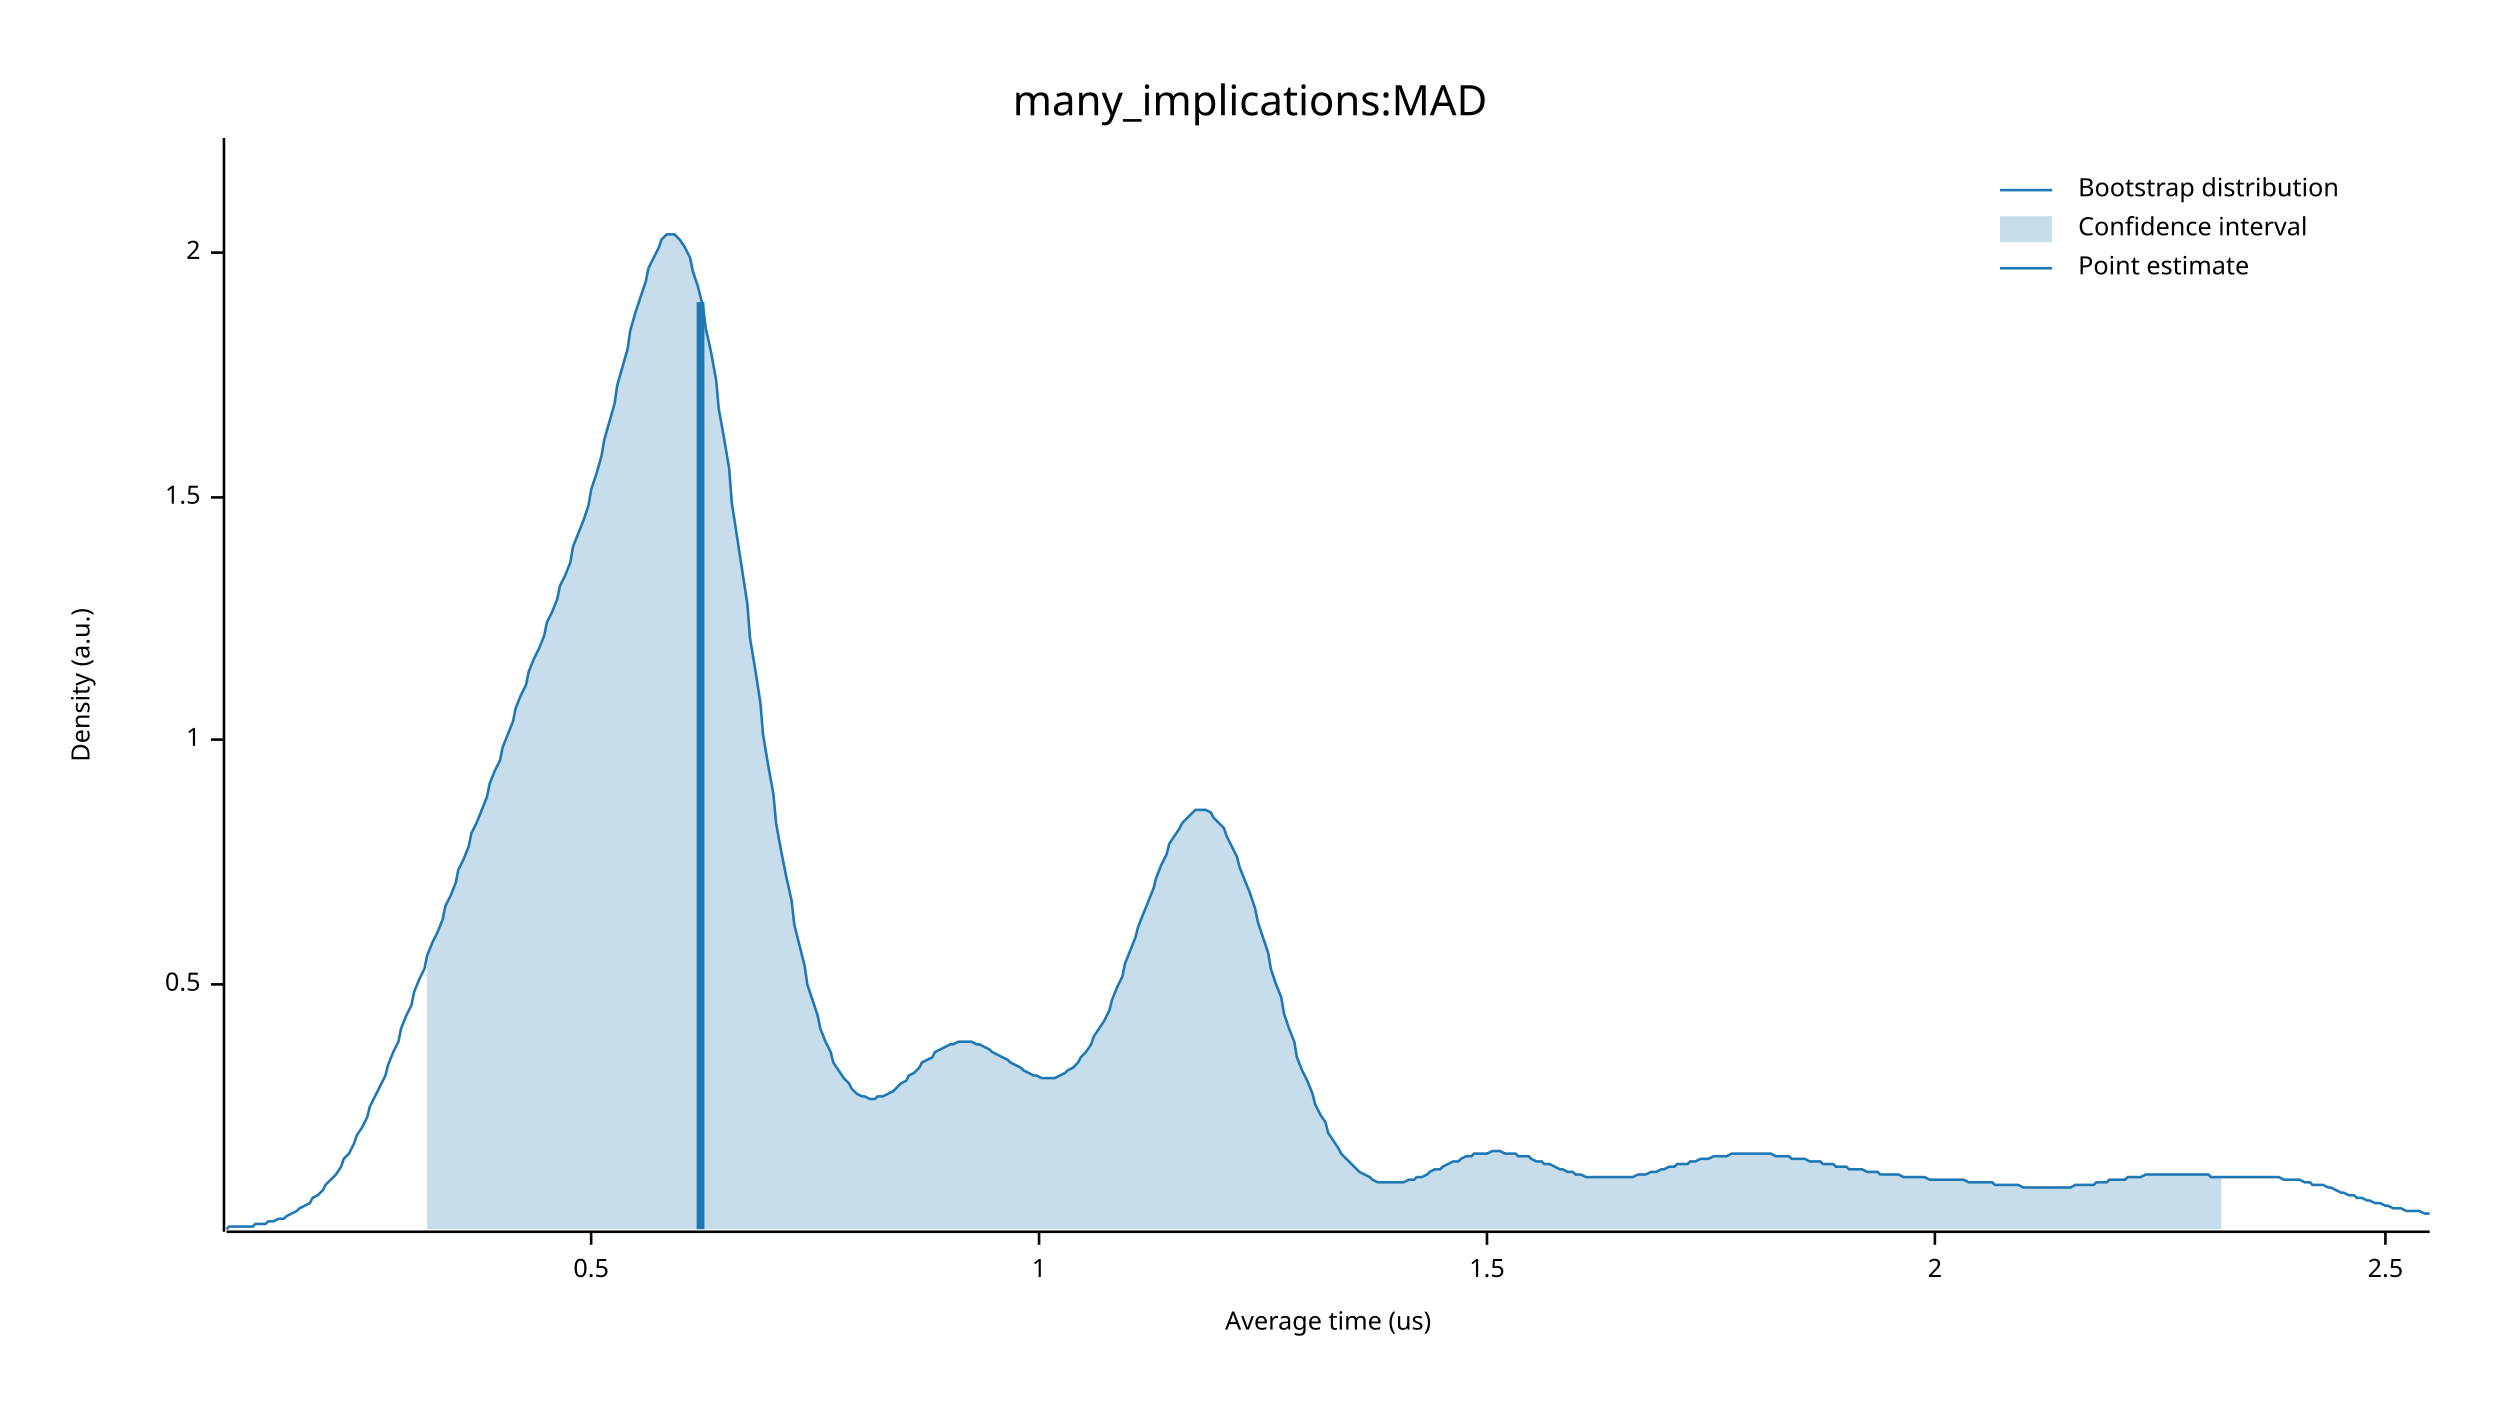
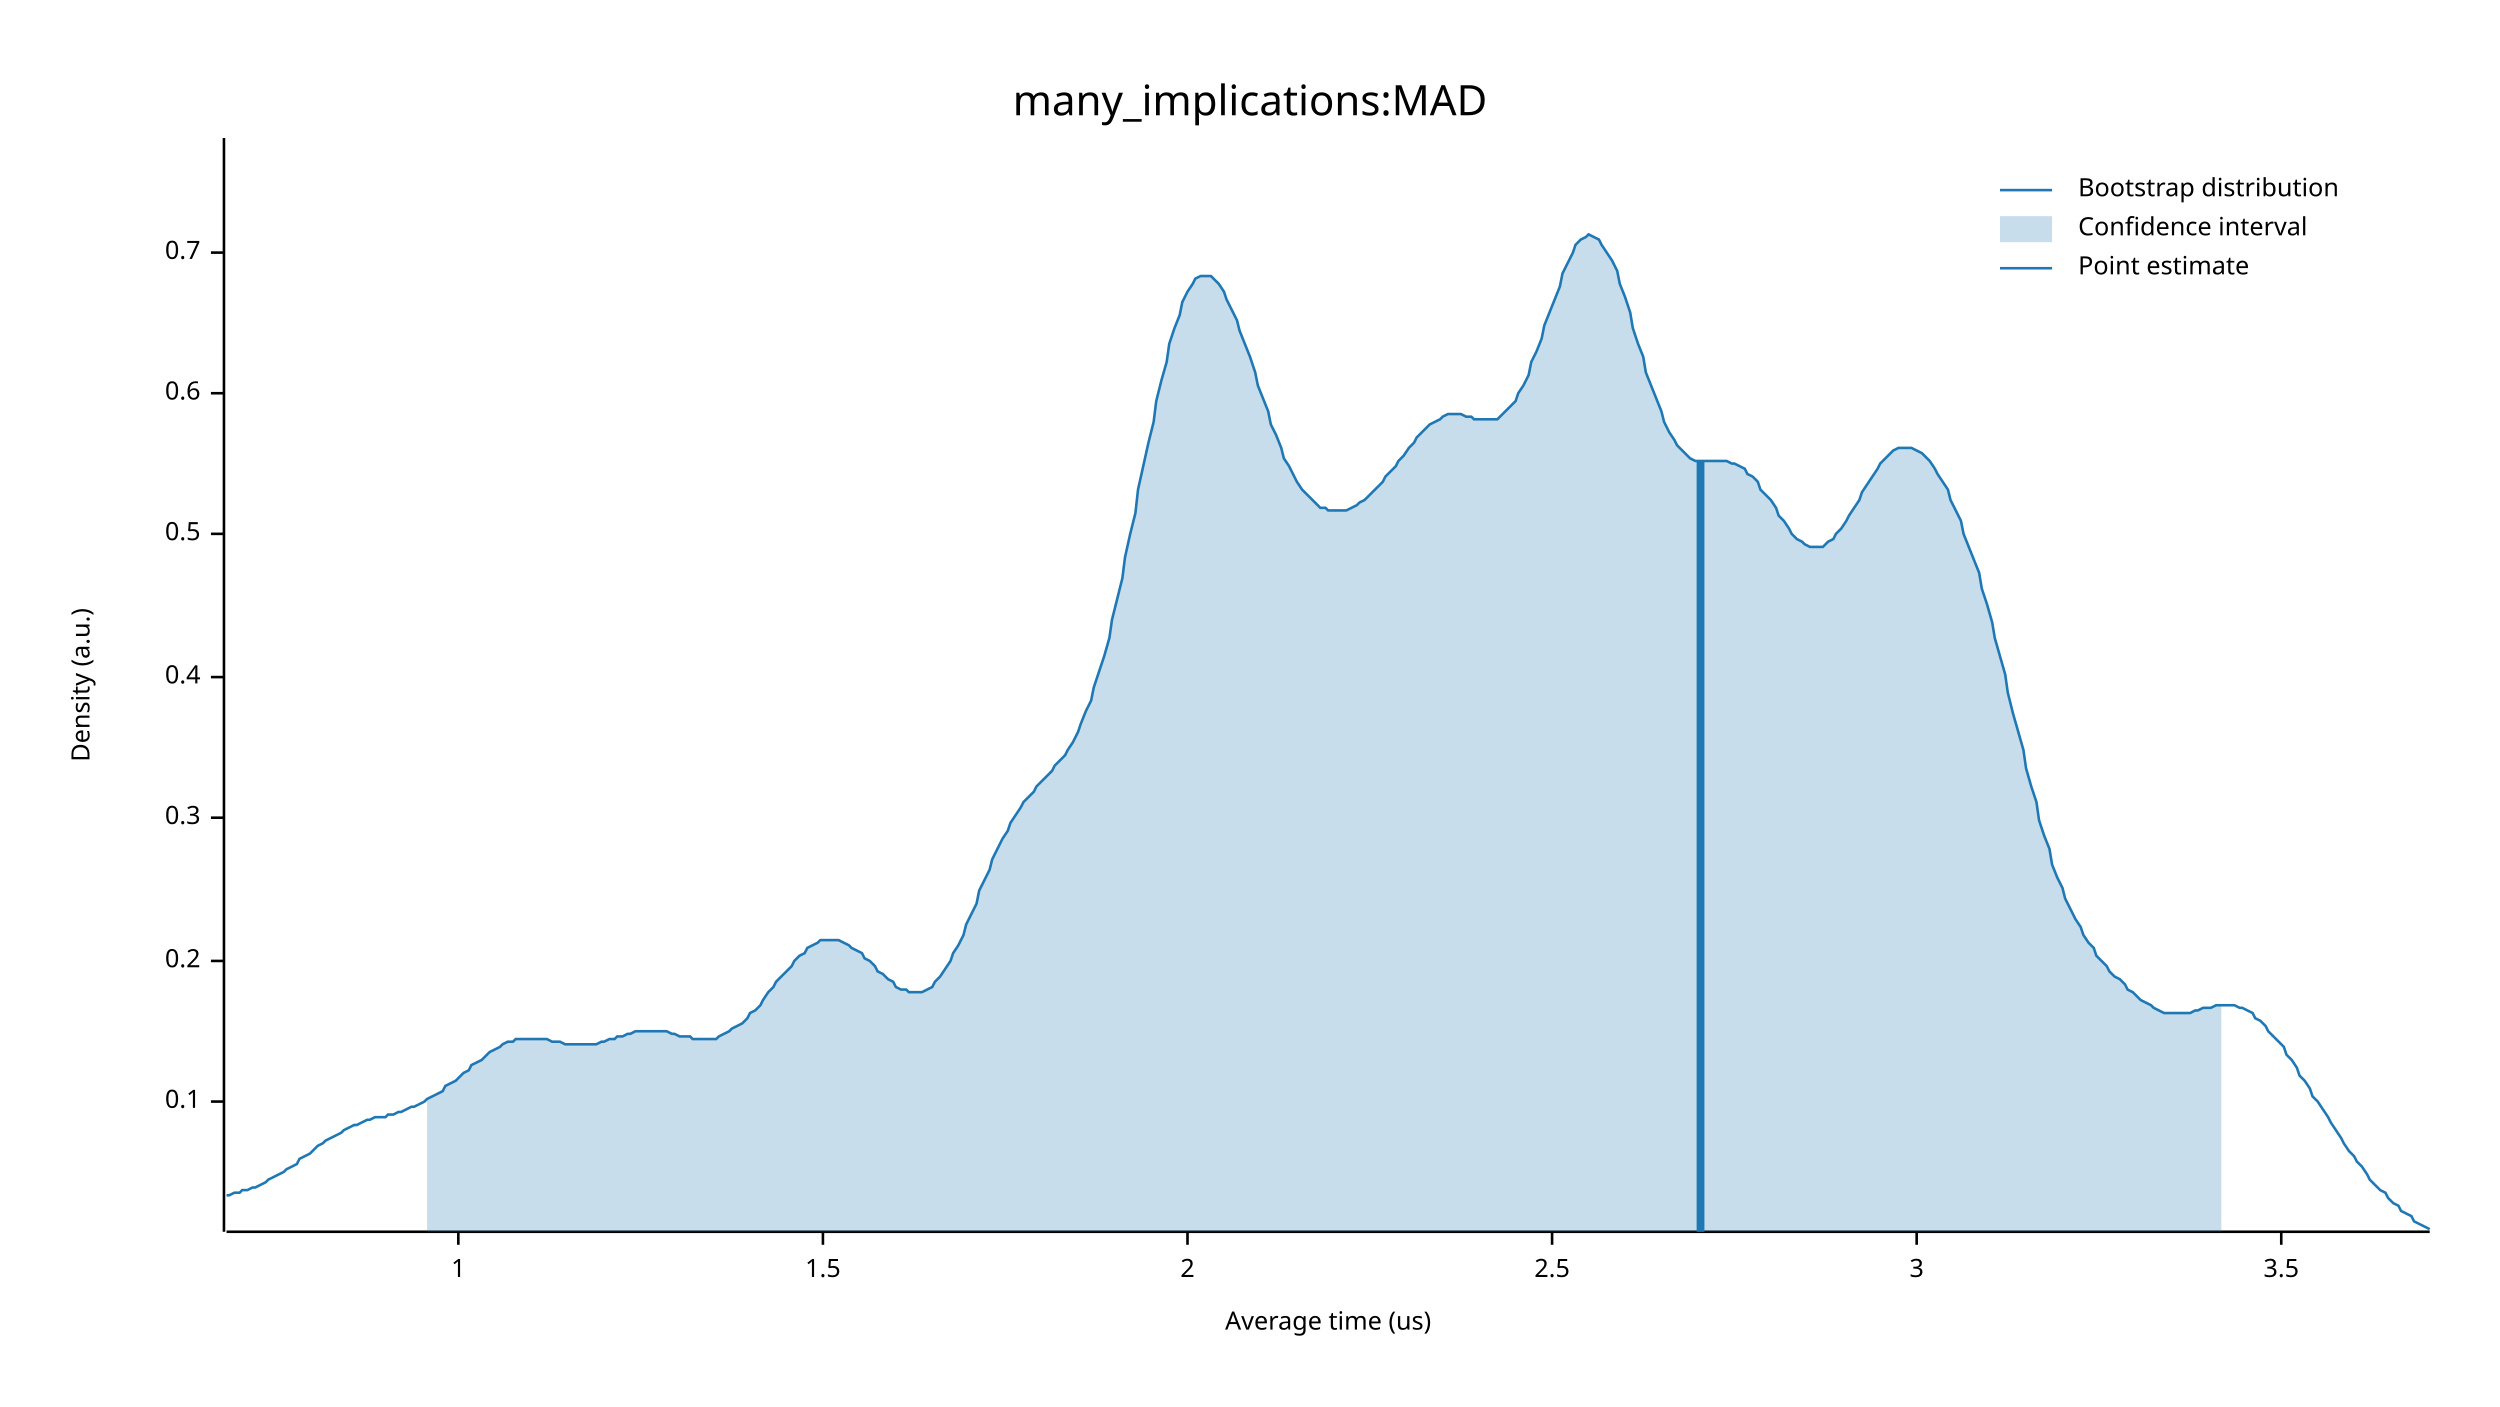
<svg xmlns="http://www.w3.org/2000/svg" width="960" height="540" viewBox="0 0 960 540">
  <text x="480" y="32" dy="0.76em" text-anchor="middle" font-family="sans-serif" font-size="16.129" opacity="1" fill="#000000">
many_implications:MAD
</text>
  <text x="27" y="263" dy="0.76em" text-anchor="middle" font-family="sans-serif" font-size="9.677" opacity="1" fill="#000000" transform="rotate(270, 27, 263)">
Density (a.u.)
</text>
  <text x="510" y="513" dy="-0.5ex" text-anchor="middle" font-family="sans-serif" font-size="9.677" opacity="1" fill="#000000">
Average time (us)
</text>
  <polyline fill="none" opacity="1" stroke="#000000" stroke-width="1" points="86,53 86,473 " />
-   <text x="77" y="378" dy="0.5ex" text-anchor="end" font-family="sans-serif" font-size="9.677" opacity="1" fill="#000000">
+   <text x="77" y="423" dy="0.5ex" text-anchor="end" font-family="sans-serif" font-size="9.677" opacity="1" fill="#000000">
+ 0.1
+ </text>
+   <polyline fill="none" opacity="1" stroke="#000000" stroke-width="1" points="81,423 86,423 " />
+   <text x="77" y="369" dy="0.5ex" text-anchor="end" font-family="sans-serif" font-size="9.677" opacity="1" fill="#000000">
+ 0.2
+ </text>
+   <polyline fill="none" opacity="1" stroke="#000000" stroke-width="1" points="81,369 86,369 " />
+   <text x="77" y="314" dy="0.5ex" text-anchor="end" font-family="sans-serif" font-size="9.677" opacity="1" fill="#000000">
+ 0.3
+ </text>
+   <polyline fill="none" opacity="1" stroke="#000000" stroke-width="1" points="81,314 86,314 " />
+   <text x="77" y="260" dy="0.5ex" text-anchor="end" font-family="sans-serif" font-size="9.677" opacity="1" fill="#000000">
+ 0.4
+ </text>
+   <polyline fill="none" opacity="1" stroke="#000000" stroke-width="1" points="81,260 86,260 " />
+   <text x="77" y="205" dy="0.5ex" text-anchor="end" font-family="sans-serif" font-size="9.677" opacity="1" fill="#000000">
0.5
</text>
-   <polyline fill="none" opacity="1" stroke="#000000" stroke-width="1" points="81,378 86,378 " />
-   <text x="77" y="284" dy="0.5ex" text-anchor="end" font-family="sans-serif" font-size="9.677" opacity="1" fill="#000000">
- 1
+   <polyline fill="none" opacity="1" stroke="#000000" stroke-width="1" points="81,205 86,205 " />
+   <text x="77" y="151" dy="0.5ex" text-anchor="end" font-family="sans-serif" font-size="9.677" opacity="1" fill="#000000">
+ 0.6
</text>
-   <polyline fill="none" opacity="1" stroke="#000000" stroke-width="1" points="81,284 86,284 " />
-   <text x="77" y="191" dy="0.5ex" text-anchor="end" font-family="sans-serif" font-size="9.677" opacity="1" fill="#000000">
- 1.5
- </text>
-   <polyline fill="none" opacity="1" stroke="#000000" stroke-width="1" points="81,191 86,191 " />
+   <polyline fill="none" opacity="1" stroke="#000000" stroke-width="1" points="81,151 86,151 " />
  <text x="77" y="97" dy="0.5ex" text-anchor="end" font-family="sans-serif" font-size="9.677" opacity="1" fill="#000000">
- 2
+ 0.7
</text>
  <polyline fill="none" opacity="1" stroke="#000000" stroke-width="1" points="81,97 86,97 " />
  <polyline fill="none" opacity="1" stroke="#000000" stroke-width="1" points="87,473 933,473 " />
-   <text x="227" y="483" dy="0.76em" text-anchor="middle" font-family="sans-serif" font-size="9.677" opacity="1" fill="#000000">
- 0.5
- </text>
-   <polyline fill="none" opacity="1" stroke="#000000" stroke-width="1" points="227,473 227,478 " />
-   <text x="399" y="483" dy="0.76em" text-anchor="middle" font-family="sans-serif" font-size="9.677" opacity="1" fill="#000000">
+   <text x="176" y="483" dy="0.76em" text-anchor="middle" font-family="sans-serif" font-size="9.677" opacity="1" fill="#000000">
1
</text>
-   <polyline fill="none" opacity="1" stroke="#000000" stroke-width="1" points="399,473 399,478 " />
-   <text x="571" y="483" dy="0.76em" text-anchor="middle" font-family="sans-serif" font-size="9.677" opacity="1" fill="#000000">
+   <polyline fill="none" opacity="1" stroke="#000000" stroke-width="1" points="176,473 176,478 " />
+   <text x="316" y="483" dy="0.76em" text-anchor="middle" font-family="sans-serif" font-size="9.677" opacity="1" fill="#000000">
1.5
</text>
-   <polyline fill="none" opacity="1" stroke="#000000" stroke-width="1" points="571,473 571,478 " />
-   <text x="743" y="483" dy="0.76em" text-anchor="middle" font-family="sans-serif" font-size="9.677" opacity="1" fill="#000000">
+   <polyline fill="none" opacity="1" stroke="#000000" stroke-width="1" points="316,473 316,478 " />
+   <text x="456" y="483" dy="0.76em" text-anchor="middle" font-family="sans-serif" font-size="9.677" opacity="1" fill="#000000">
2
</text>
-   <polyline fill="none" opacity="1" stroke="#000000" stroke-width="1" points="743,473 743,478 " />
-   <text x="916" y="483" dy="0.76em" text-anchor="middle" font-family="sans-serif" font-size="9.677" opacity="1" fill="#000000">
+   <polyline fill="none" opacity="1" stroke="#000000" stroke-width="1" points="456,473 456,478 " />
+   <text x="596" y="483" dy="0.76em" text-anchor="middle" font-family="sans-serif" font-size="9.677" opacity="1" fill="#000000">
2.5
</text>
-   <polyline fill="none" opacity="1" stroke="#000000" stroke-width="1" points="916,473 916,478 " />
-   <polyline fill="none" opacity="1" stroke="#1F78B4" stroke-width="1" points="87,472 88,471 90,471 92,471 93,471 95,471 97,471 98,470 100,470 102,470 103,469 105,469 107,468 109,468 110,467 112,466 114,465 115,464 117,463 119,462 120,460 122,459 124,457 125,455 127,453 129,451 131,448 132,445 134,443 136,439 137,436 139,433 141,429 142,425 144,421 146,417 148,413 149,409 151,404 153,400 154,395 156,390 158,386 159,381 161,376 163,372 164,367 166,362 168,358 170,353 171,348 173,344 175,339 176,334 178,330 180,325 181,320 183,316 185,311 187,306 188,301 190,296 192,292 193,287 195,282 197,277 198,272 200,267 202,263 203,258 205,253 207,249 209,244 210,239 212,235 214,230 215,225 217,221 219,216 220,210 222,205 224,200 226,194 227,188 229,182 231,175 232,169 234,162 236,155 237,148 239,141 241,134 242,127 244,120 246,114 248,108 249,103 251,99 253,95 254,92 256,90 258,90 259,90 261,92 263,95 265,99 266,104 268,110 270,118 271,126 273,135 275,146 276,157 278,168 280,180 281,193 283,206 285,219 287,232 288,245 290,257 292,270 293,282 295,294 297,305 298,316 300,327 302,337 304,346 305,355 307,363 309,371 310,378 312,384 314,390 315,395 317,400 319,404 320,408 322,411 324,414 326,416 327,418 329,420 331,421 332,421 334,422 336,422 337,421 339,421 341,420 343,419 344,418 346,416 348,415 349,413 351,412 353,410 354,408 356,407 358,406 359,404 361,403 363,402 365,401 366,401 368,400 370,400 371,400 373,400 375,401 376,401 378,402 380,403 381,404 383,405 385,406 387,407 388,408 390,409 392,410 393,411 395,412 397,413 398,413 400,414 402,414 404,414 405,414 407,413 409,412 410,411 412,410 414,408 415,406 417,404 419,401 420,398 422,395 424,392 426,388 427,384 429,379 431,375 432,370 434,365 436,360 437,356 439,351 441,346 443,341 444,337 446,332 448,328 449,324 451,321 453,318 454,316 456,314 458,312 459,311 461,311 463,311 465,312 466,314 468,316 470,318 471,321 473,325 475,329 476,333 478,338 480,343 482,349 483,354 485,360 487,366 488,372 490,378 492,383 493,389 495,395 497,400 498,406 500,411 502,415 504,420 505,424 507,428 509,431 510,435 512,438 514,441 515,443 517,445 519,447 521,449 522,450 524,451 526,452 527,453 529,454 531,454 532,454 534,454 536,454 537,454 539,454 541,453 543,453 544,452 546,452 548,451 549,450 551,449 553,449 554,448 556,447 558,446 560,446 561,445 563,444 565,444 566,443 568,443 570,443 571,443 573,442 575,442 576,442 578,443 580,443 582,443 583,444 585,444 587,444 588,445 590,446 592,446 593,447 595,447 597,448 599,449 600,449 602,450 604,450 605,451 607,451 609,452 610,452 612,452 614,452 615,452 617,452 619,452 621,452 622,452 624,452 626,452 627,452 629,451 631,451 632,451 634,450 636,450 638,449 639,449 641,448 643,448 644,447 646,447 648,447 649,446 651,446 653,445 654,445 656,445 658,444 660,444 661,444 663,444 665,443 666,443 668,443 670,443 671,443 673,443 675,443 676,443 678,443 680,443 682,444 683,444 685,444 687,444 688,445 690,445 692,445 693,445 695,446 697,446 699,446 700,447 702,447 704,447 705,448 707,448 709,448 710,449 712,449 714,449 715,449 717,450 719,450 721,450 722,451 724,451 726,451 727,451 729,451 731,452 732,452 734,452 736,452 738,452 739,452 741,453 743,453 744,453 746,453 748,453 749,453 751,453 753,453 754,453 756,454 758,454 760,454 761,454 763,454 765,454 766,455 768,455 770,455 771,455 773,455 775,455 777,456 778,456 780,456 782,456 783,456 785,456 787,456 788,456 790,456 792,456 793,456 795,456 797,455 799,455 800,455 802,455 804,455 805,454 807,454 809,454 810,453 812,453 814,453 816,453 817,452 819,452 821,452 822,452 824,451 826,451 827,451 829,451 831,451 832,451 834,451 836,451 838,451 839,451 841,451 843,451 844,451 846,451 848,451 849,452 851,452 853,452 855,452 856,452 858,452 860,452 861,452 863,452 865,452 866,452 868,452 870,452 871,452 873,452 875,452 877,453 878,453 880,453 882,453 883,453 885,454 887,454 888,455 890,455 892,455 894,456 895,456 897,457 899,458 900,458 902,459 904,459 905,460 907,460 909,461 910,461 912,462 914,462 916,463 917,463 919,464 921,464 922,464 924,465 926,465 927,465 929,465 931,466 933,466 " />
-   <polygon opacity="0.25" fill="#1F78B4" points="164,367 166,362 168,358 170,353 171,348 173,344 175,339 176,334 178,330 180,325 181,320 183,316 185,311 187,306 188,301 190,296 192,292 193,287 195,282 197,277 198,272 200,267 202,263 203,258 205,253 207,249 209,244 210,239 212,235 214,230 215,225 217,221 219,216 220,210 222,205 224,200 226,194 227,188 229,182 231,175 232,169 234,162 236,155 237,148 239,141 241,134 242,127 244,120 246,114 248,108 249,103 251,99 253,95 254,92 256,90 258,90 259,90 261,92 263,95 265,99 266,104 268,110 270,118 271,126 273,135 275,146 276,157 278,168 280,180 281,193 283,206 285,219 287,232 288,245 290,257 292,270 293,282 295,294 297,305 298,316 300,327 302,337 304,346 305,355 307,363 309,371 310,378 312,384 314,390 315,395 317,400 319,404 320,408 322,411 324,414 326,416 327,418 329,420 331,421 332,421 334,422 336,422 337,421 339,421 341,420 343,419 344,418 346,416 348,415 349,413 351,412 353,410 354,408 356,407 358,406 359,404 361,403 363,402 365,401 366,401 368,400 370,400 371,400 373,400 375,401 376,401 378,402 380,403 381,404 383,405 385,406 387,407 388,408 390,409 392,410 393,411 395,412 397,413 398,413 400,414 402,414 404,414 405,414 407,413 409,412 410,411 412,410 414,408 415,406 417,404 419,401 420,398 422,395 424,392 426,388 427,384 429,379 431,375 432,370 434,365 436,360 437,356 439,351 441,346 443,341 444,337 446,332 448,328 449,324 451,321 453,318 454,316 456,314 458,312 459,311 461,311 463,311 465,312 466,314 468,316 470,318 471,321 473,325 475,329 476,333 478,338 480,343 482,349 483,354 485,360 487,366 488,372 490,378 492,383 493,389 495,395 497,400 498,406 500,411 502,415 504,420 505,424 507,428 509,431 510,435 512,438 514,441 515,443 517,445 519,447 521,449 522,450 524,451 526,452 527,453 529,454 531,454 532,454 534,454 536,454 537,454 539,454 541,453 543,453 544,452 546,452 548,451 549,450 551,449 553,449 554,448 556,447 558,446 560,446 561,445 563,444 565,444 566,443 568,443 570,443 571,443 573,442 575,442 576,442 578,443 580,443 582,443 583,444 585,444 587,444 588,445 590,446 592,446 593,447 595,447 597,448 599,449 600,449 602,450 604,450 605,451 607,451 609,452 610,452 612,452 614,452 615,452 617,452 619,452 621,452 622,452 624,452 626,452 627,452 629,451 631,451 632,451 634,450 636,450 638,449 639,449 641,448 643,448 644,447 646,447 648,447 649,446 651,446 653,445 654,445 656,445 658,444 660,444 661,444 663,444 665,443 666,443 668,443 670,443 671,443 673,443 675,443 676,443 678,443 680,443 682,444 683,444 685,444 687,444 688,445 690,445 692,445 693,445 695,446 697,446 699,446 700,447 702,447 704,447 705,448 707,448 709,448 710,449 712,449 714,449 715,449 717,450 719,450 721,450 722,451 724,451 726,451 727,451 729,451 731,452 732,452 734,452 736,452 738,452 739,452 741,453 743,453 744,453 746,453 748,453 749,453 751,453 753,453 754,453 756,454 758,454 760,454 761,454 763,454 765,454 766,455 768,455 770,455 771,455 773,455 775,455 777,456 778,456 780,456 782,456 783,456 785,456 787,456 788,456 790,456 792,456 793,456 795,456 797,455 799,455 800,455 802,455 804,455 805,454 807,454 809,454 810,453 812,453 814,453 816,453 817,452 819,452 821,452 822,452 824,451 826,451 827,451 829,451 831,451 832,451 834,451 836,451 838,451 839,451 841,451 843,451 844,451 846,451 848,451 849,452 851,452 853,452 853,472 164,472 " />
-   <polyline fill="none" opacity="1" stroke="#1F78B4" stroke-width="3" points="269,472 269,116 " />
+   <polyline fill="none" opacity="1" stroke="#000000" stroke-width="1" points="596,473 596,478 " />
+   <text x="736" y="483" dy="0.76em" text-anchor="middle" font-family="sans-serif" font-size="9.677" opacity="1" fill="#000000">
+ 3
+ </text>
+   <polyline fill="none" opacity="1" stroke="#000000" stroke-width="1" points="736,473 736,478 " />
+   <text x="876" y="483" dy="0.76em" text-anchor="middle" font-family="sans-serif" font-size="9.677" opacity="1" fill="#000000">
+ 3.5
+ </text>
+   <polyline fill="none" opacity="1" stroke="#000000" stroke-width="1" points="876,473 876,478 " />
+   <polyline fill="none" opacity="1" stroke="#1F78B4" stroke-width="1" points="87,459 88,459 90,458 92,458 93,457 95,457 97,456 98,456 100,455 102,454 103,453 105,452 107,451 109,450 110,449 112,448 114,447 115,445 117,444 119,443 120,442 122,440 124,439 125,438 127,437 129,436 131,435 132,434 134,433 136,432 137,432 139,431 141,430 142,430 144,429 146,429 148,429 149,428 151,428 153,427 154,427 156,426 158,425 159,425 161,424 163,423 164,422 166,421 168,420 170,419 171,417 173,416 175,415 176,414 178,412 180,411 181,409 183,408 185,407 187,405 188,404 190,403 192,402 193,401 195,400 197,400 198,399 200,399 202,399 203,399 205,399 207,399 209,399 210,399 212,400 214,400 215,400 217,401 219,401 220,401 222,401 224,401 226,401 227,401 229,401 231,400 232,400 234,399 236,399 237,398 239,398 241,397 242,397 244,396 246,396 248,396 249,396 251,396 253,396 254,396 256,396 258,397 259,397 261,398 263,398 265,398 266,399 268,399 270,399 271,399 273,399 275,399 276,398 278,397 280,396 281,395 283,394 285,393 287,391 288,389 290,388 292,386 293,384 295,381 297,379 298,377 300,375 302,373 304,371 305,369 307,367 309,366 310,364 312,363 314,362 315,361 317,361 319,361 320,361 322,361 324,362 326,363 327,364 329,365 331,366 332,368 334,369 336,371 337,373 339,374 341,376 343,377 344,379 346,380 348,380 349,381 351,381 353,381 354,381 356,380 358,379 359,377 361,375 363,372 365,369 366,366 368,363 370,359 371,355 373,351 375,347 376,342 378,338 380,334 381,330 383,326 385,322 387,319 388,316 390,313 392,310 393,308 395,306 397,304 398,302 400,300 402,298 404,296 405,294 407,292 409,290 410,288 412,285 414,281 415,278 417,273 419,269 420,264 422,258 424,252 426,245 427,238 429,230 431,222 432,214 434,205 436,197 437,188 439,179 441,170 443,162 444,154 446,146 448,139 449,132 451,126 453,121 454,116 456,112 458,109 459,107 461,106 463,106 465,106 466,107 468,109 470,112 471,115 473,119 475,123 476,127 478,132 480,137 482,143 483,148 485,153 487,158 488,163 490,167 492,172 493,176 495,179 497,183 498,185 500,188 502,190 504,192 505,193 507,195 509,195 510,196 512,196 514,196 515,196 517,196 519,195 521,194 522,193 524,192 526,190 527,189 529,187 531,185 532,183 534,181 536,179 537,177 539,175 541,172 543,170 544,168 546,166 548,164 549,163 551,162 553,161 554,160 556,159 558,159 560,159 561,159 563,160 565,160 566,161 568,161 570,161 571,161 573,161 575,161 576,160 578,158 580,156 582,154 583,151 585,148 587,144 588,139 590,135 592,130 593,125 595,120 597,115 599,110 600,105 602,101 604,97 605,94 607,92 609,91 610,90 612,91 614,92 615,94 617,97 619,100 621,104 622,109 624,114 626,120 627,126 629,132 631,137 632,143 634,148 636,153 638,158 639,162 641,166 643,169 644,171 646,173 648,175 649,176 651,177 653,177 654,177 656,177 658,177 660,177 661,177 663,177 665,178 666,178 668,179 670,180 671,182 673,183 675,185 676,188 678,190 680,192 682,195 683,198 685,200 687,203 688,205 690,207 692,208 693,209 695,210 697,210 699,210 700,210 702,208 704,207 705,205 707,203 709,200 710,198 712,195 714,192 715,189 717,186 719,183 721,180 722,178 724,176 726,174 727,173 729,172 731,172 732,172 734,172 736,173 738,174 739,175 741,177 743,180 744,182 746,185 748,188 749,192 751,196 753,200 754,205 756,210 758,215 760,220 761,226 763,232 765,239 766,245 768,252 770,259 771,266 773,274 775,281 777,288 778,295 780,302 782,308 783,315 785,321 787,326 788,332 790,337 792,341 793,345 795,349 797,353 799,356 800,359 802,362 804,364 805,367 807,369 809,371 810,373 812,375 814,376 816,378 817,380 819,381 821,383 822,384 824,385 826,386 827,387 829,388 831,389 832,389 834,389 836,389 838,389 839,389 841,389 843,388 844,388 846,387 848,387 849,387 851,386 853,386 855,386 856,386 858,386 860,387 861,387 863,388 865,389 866,391 868,392 870,394 871,396 873,398 875,400 877,402 878,405 880,407 882,410 883,413 885,415 887,418 888,421 890,423 892,426 894,429 895,431 897,434 899,437 900,439 902,442 904,444 905,446 907,448 909,451 910,453 912,455 914,457 916,458 917,460 919,462 921,463 922,465 924,466 926,467 927,469 929,470 931,471 933,472 " />
+   <polygon opacity="0.25" fill="#1F78B4" points="164,422 166,421 168,420 170,419 171,417 173,416 175,415 176,414 178,412 180,411 181,409 183,408 185,407 187,405 188,404 190,403 192,402 193,401 195,400 197,400 198,399 200,399 202,399 203,399 205,399 207,399 209,399 210,399 212,400 214,400 215,400 217,401 219,401 220,401 222,401 224,401 226,401 227,401 229,401 231,400 232,400 234,399 236,399 237,398 239,398 241,397 242,397 244,396 246,396 248,396 249,396 251,396 253,396 254,396 256,396 258,397 259,397 261,398 263,398 265,398 266,399 268,399 270,399 271,399 273,399 275,399 276,398 278,397 280,396 281,395 283,394 285,393 287,391 288,389 290,388 292,386 293,384 295,381 297,379 298,377 300,375 302,373 304,371 305,369 307,367 309,366 310,364 312,363 314,362 315,361 317,361 319,361 320,361 322,361 324,362 326,363 327,364 329,365 331,366 332,368 334,369 336,371 337,373 339,374 341,376 343,377 344,379 346,380 348,380 349,381 351,381 353,381 354,381 356,380 358,379 359,377 361,375 363,372 365,369 366,366 368,363 370,359 371,355 373,351 375,347 376,342 378,338 380,334 381,330 383,326 385,322 387,319 388,316 390,313 392,310 393,308 395,306 397,304 398,302 400,300 402,298 404,296 405,294 407,292 409,290 410,288 412,285 414,281 415,278 417,273 419,269 420,264 422,258 424,252 426,245 427,238 429,230 431,222 432,214 434,205 436,197 437,188 439,179 441,170 443,162 444,154 446,146 448,139 449,132 451,126 453,121 454,116 456,112 458,109 459,107 461,106 463,106 465,106 466,107 468,109 470,112 471,115 473,119 475,123 476,127 478,132 480,137 482,143 483,148 485,153 487,158 488,163 490,167 492,172 493,176 495,179 497,183 498,185 500,188 502,190 504,192 505,193 507,195 509,195 510,196 512,196 514,196 515,196 517,196 519,195 521,194 522,193 524,192 526,190 527,189 529,187 531,185 532,183 534,181 536,179 537,177 539,175 541,172 543,170 544,168 546,166 548,164 549,163 551,162 553,161 554,160 556,159 558,159 560,159 561,159 563,160 565,160 566,161 568,161 570,161 571,161 573,161 575,161 576,160 578,158 580,156 582,154 583,151 585,148 587,144 588,139 590,135 592,130 593,125 595,120 597,115 599,110 600,105 602,101 604,97 605,94 607,92 609,91 610,90 612,91 614,92 615,94 617,97 619,100 621,104 622,109 624,114 626,120 627,126 629,132 631,137 632,143 634,148 636,153 638,158 639,162 641,166 643,169 644,171 646,173 648,175 649,176 651,177 653,177 654,177 656,177 658,177 660,177 661,177 663,177 665,178 666,178 668,179 670,180 671,182 673,183 675,185 676,188 678,190 680,192 682,195 683,198 685,200 687,203 688,205 690,207 692,208 693,209 695,210 697,210 699,210 700,210 702,208 704,207 705,205 707,203 709,200 710,198 712,195 714,192 715,189 717,186 719,183 721,180 722,178 724,176 726,174 727,173 729,172 731,172 732,172 734,172 736,173 738,174 739,175 741,177 743,180 744,182 746,185 748,188 749,192 751,196 753,200 754,205 756,210 758,215 760,220 761,226 763,232 765,239 766,245 768,252 770,259 771,266 773,274 775,281 777,288 778,295 780,302 782,308 783,315 785,321 787,326 788,332 790,337 792,341 793,345 795,349 797,353 799,356 800,359 802,362 804,364 805,367 807,369 809,371 810,373 812,375 814,376 816,378 817,380 819,381 821,383 822,384 824,385 826,386 827,387 829,388 831,389 832,389 834,389 836,389 838,389 839,389 841,389 843,388 844,388 846,387 848,387 849,387 851,386 853,386 853,473 164,473 " />
+   <polyline fill="none" opacity="1" stroke="#1F78B4" stroke-width="3" points="653,473 653,177 " />
  <text x="798" y="68" dy="0.76em" text-anchor="start" font-family="sans-serif" font-size="9.677" opacity="1" fill="#000000">
Bootstrap distribution
</text>
  <text x="798" y="83" dy="0.76em" text-anchor="start" font-family="sans-serif" font-size="9.677" opacity="1" fill="#000000">
Confidence interval
</text>
  <text x="798" y="98" dy="0.76em" text-anchor="start" font-family="sans-serif" font-size="9.677" opacity="1" fill="#000000">
Point estimate
</text>
  <polyline fill="none" opacity="1" stroke="#1F78B4" stroke-width="1" points="768,73 788,73 " />
  <rect x="768" y="83" width="20" height="10" opacity="0.25" fill="#1F78B4" stroke="none" />
  <polyline fill="none" opacity="1" stroke="#1F78B4" stroke-width="1" points="768,103 788,103 " />
</svg>
